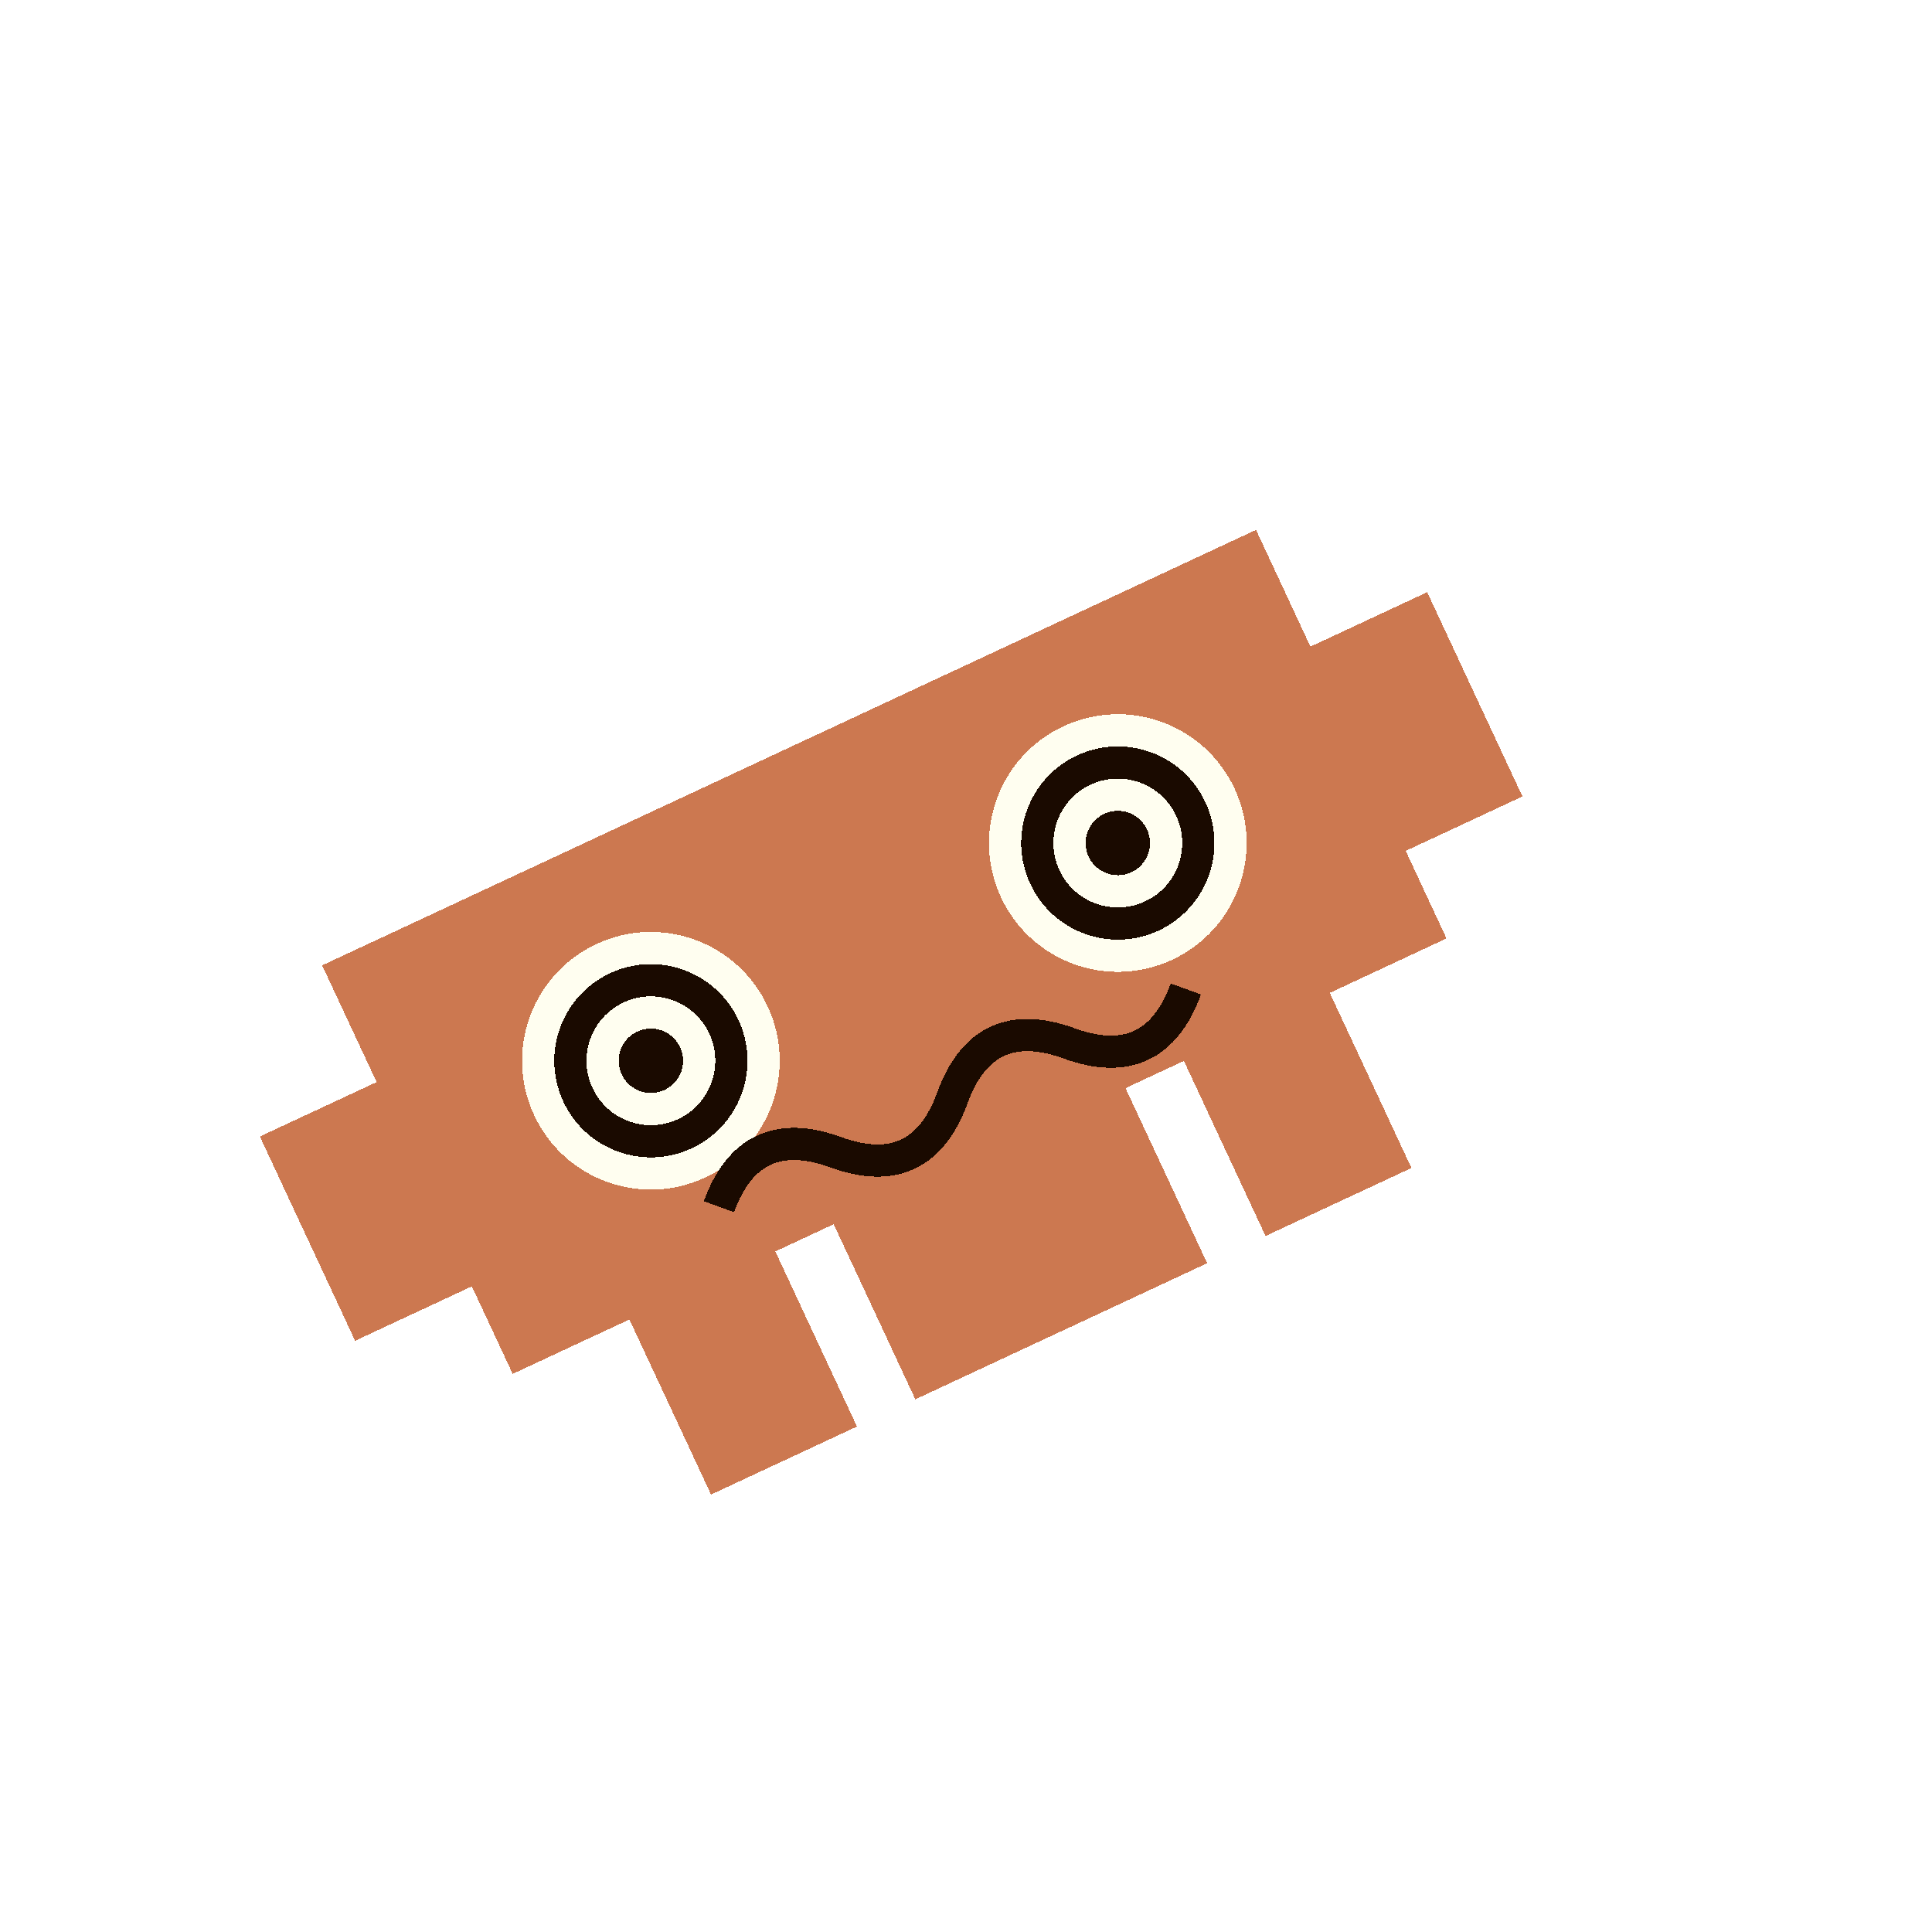
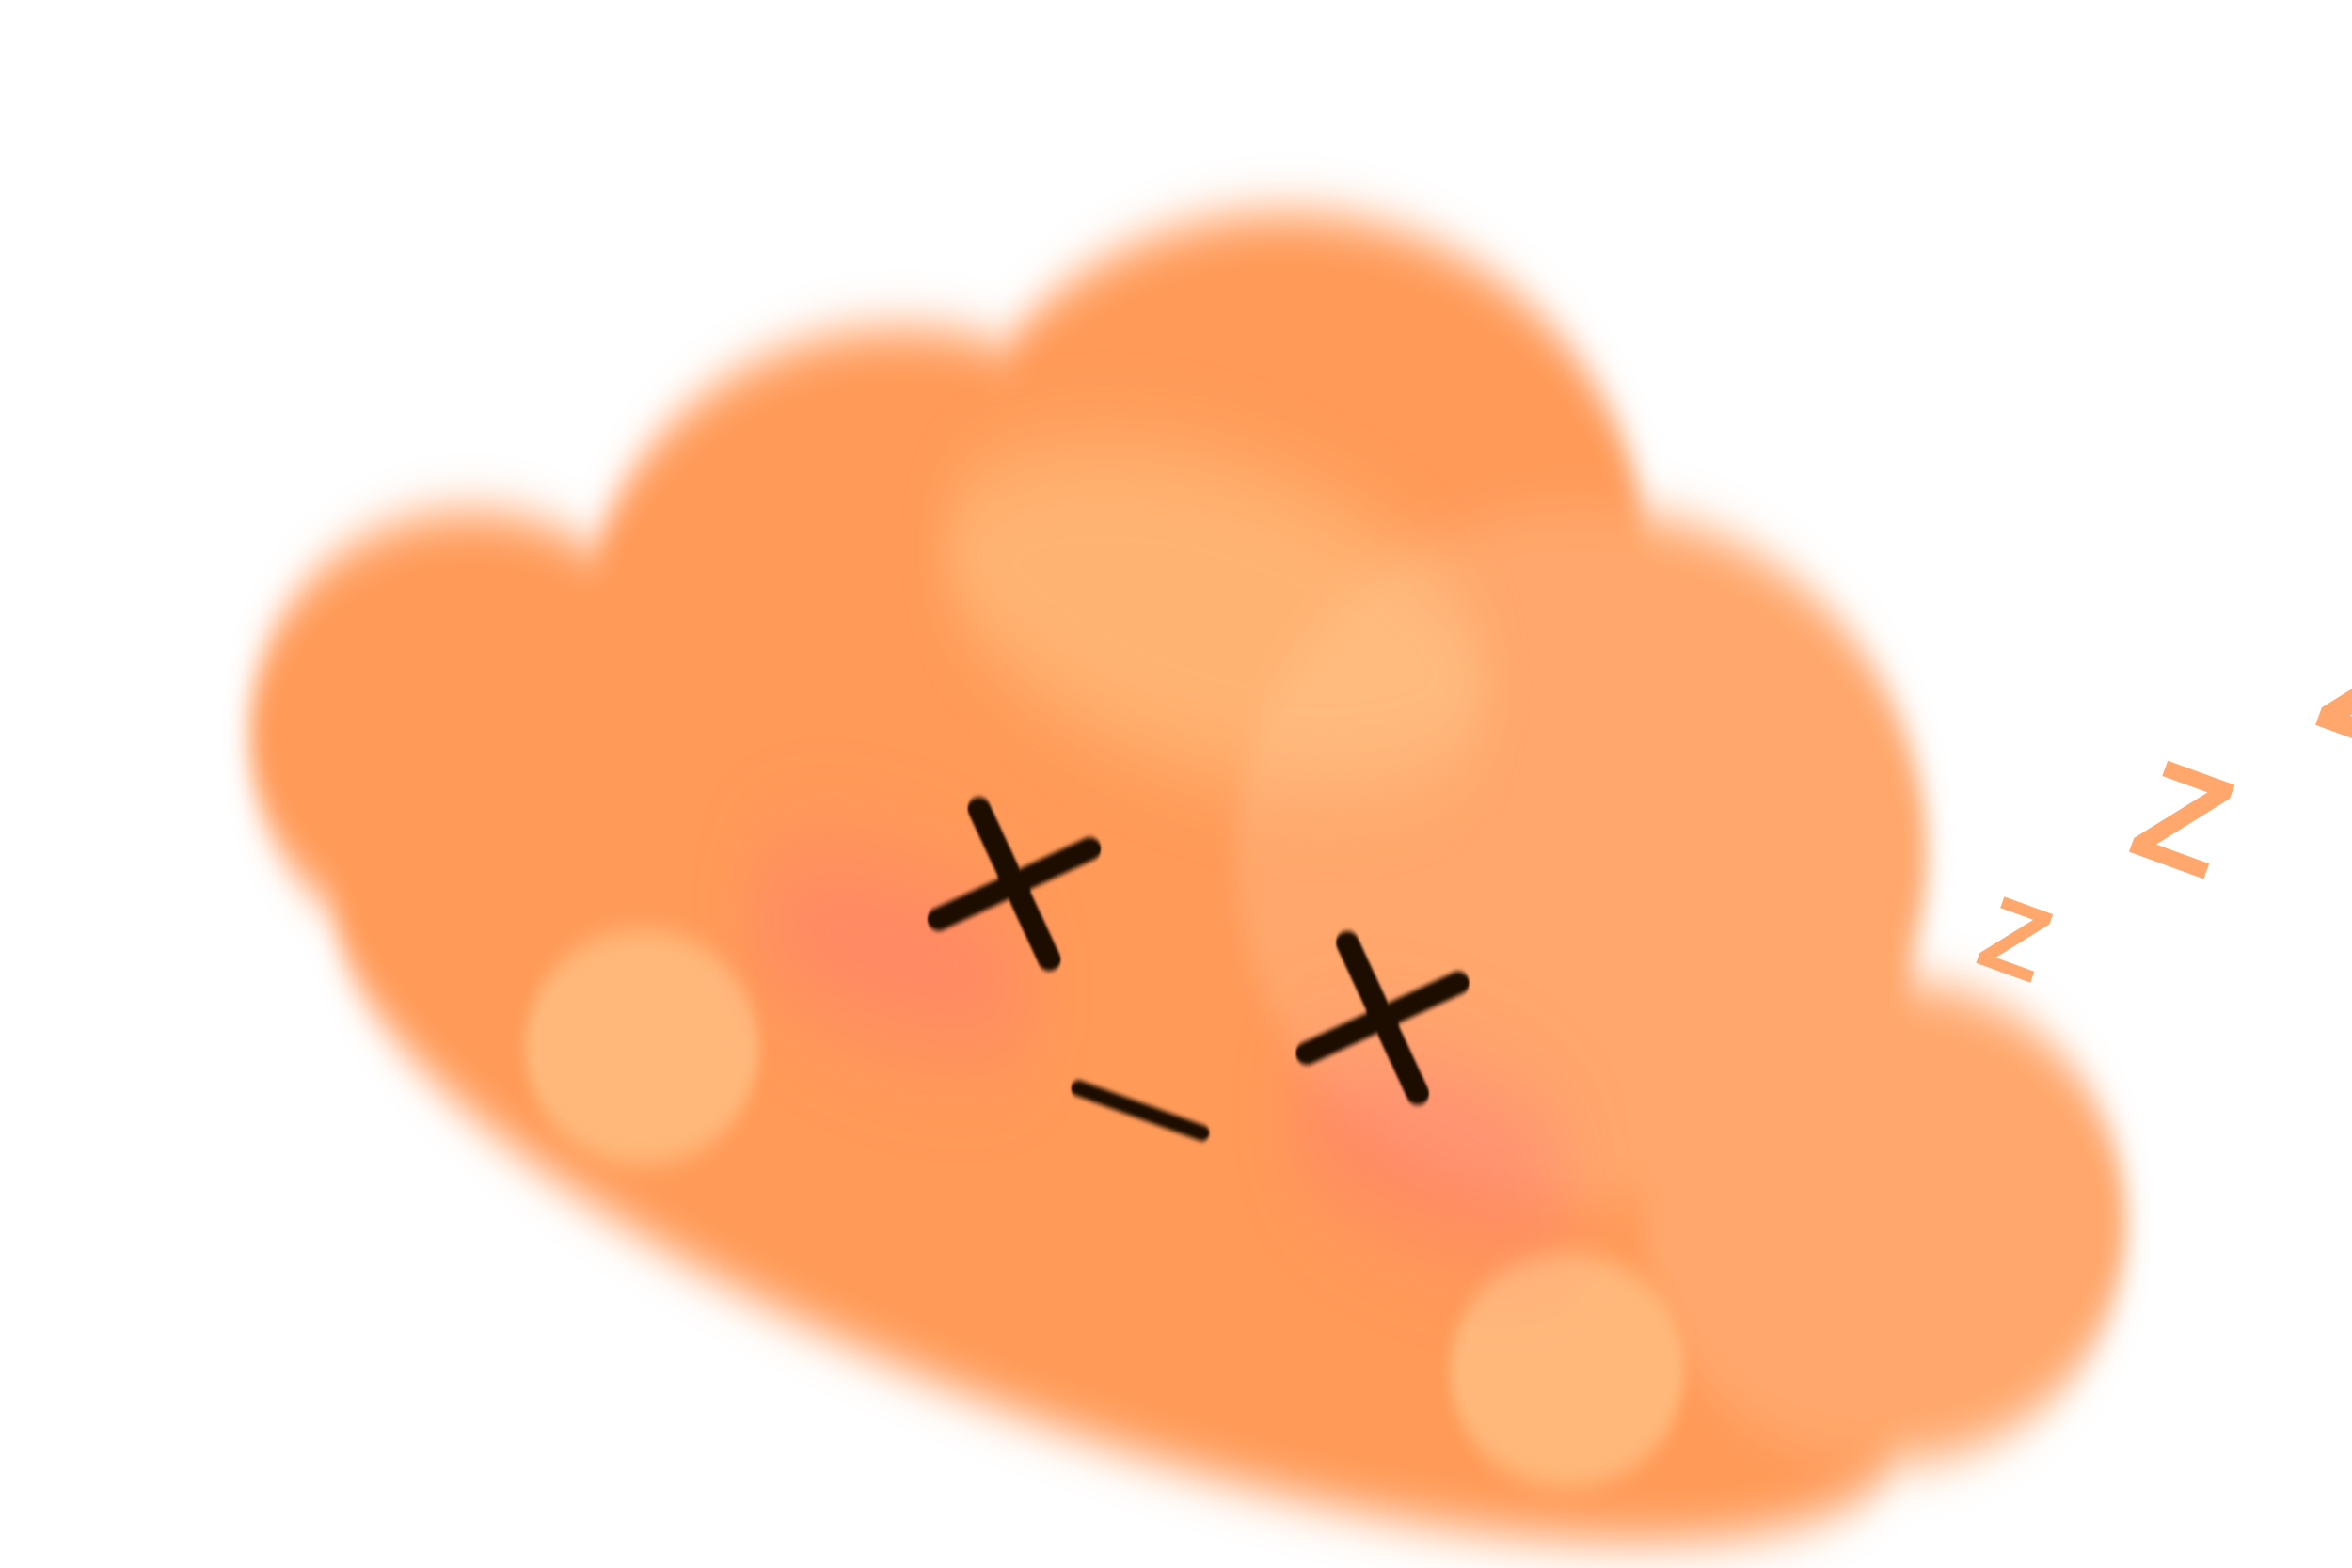
- <svg xmlns="http://www.w3.org/2000/svg" viewBox="0 0 120 120" width="120" height="120" shape-rendering="crispEdges">
-   <g id="root" transform="rotate(-25,60,70)">
-     <rect x="28" y="44" width="64" height="28" fill="#CC7850" />
-     <rect x="20" y="52" width="8" height="14" fill="#CC7850" />
-     <rect x="92" y="52" width="8" height="14" fill="#CC7850" />
-     <circle cx="44" cy="58" r="8" fill="#FFFEF0" />
-     <circle cx="44" cy="58" r="5" fill="none" stroke="#1A0A00" stroke-width="2" />
-     <circle cx="44" cy="58" r="2" fill="#1A0A00" />
-     <circle cx="76" cy="58" r="8" fill="#FFFEF0" />
-     <circle cx="76" cy="58" r="5" fill="none" stroke="#1A0A00" stroke-width="2" />
-     <circle cx="76" cy="58" r="2" fill="#1A0A00" />
-     <rect x="36" y="72" width="10" height="12" fill="#CC7850" />
-     <rect x="50" y="72" width="10" height="12" fill="#CC7850" />
-     <rect x="60" y="72" width="10" height="12" fill="#CC7850" />
-     <rect x="74" y="72" width="10" height="12" fill="#CC7850" />
-     <path d="M 44 68 Q 48 64 52 68 Q 56 72 60 68 Q 64 64 68 68 Q 72 72 76 68" stroke="#1A0A00" stroke-width="2" fill="none" />
+ <svg xmlns="http://www.w3.org/2000/svg" width="360" height="240" viewBox="0 0 360 240" aria-label="Collapsing">
+   <defs>
+     <filter id="fC" x="-15%" y="-15%" width="130%" height="130%">
+       <feGaussianBlur stdDeviation="3" />
+     </filter>
+     <filter id="fG" x="-60%" y="-60%" width="220%" height="220%">
+       <feGaussianBlur stdDeviation="5" />
+     </filter>
+     <filter id="fB" x="-100%" y="-100%" width="300%" height="300%">
+       <feGaussianBlur stdDeviation="7" />
+     </filter>
+     <filter id="fF" x="-20%" y="-20%" width="140%" height="140%">
+       <feGaussianBlur stdDeviation="0.3" />
+     </filter>
+     <filter id="fH" x="-30%" y="-30%" width="160%" height="160%">
+       <feGaussianBlur stdDeviation="1.5" />
+     </filter>
+   </defs>
+   <style>
+   .z1{animation:zf 2s ease-in-out infinite}
+   .z2{animation:zf 2s ease-in-out infinite .66s}
+   .z3{animation:zf 2s ease-in-out infinite 1.33s}
+   @keyframes zf{0%{transform:translate(0,0);opacity:0}20%{opacity:1}100%{transform:translate(18px,-40px);opacity:0}}</style>
+   <g class="cloud" transform="rotate(20 180 155)">
+     <g filter="url(#fC)">
+       <ellipse cx="180" cy="178" rx="128" ry="43" fill="#FF9A59" />
+       <circle cx="64" cy="152" r="34" fill="#FF9A59" />
+       <circle cx="122" cy="118" r="50" fill="#FF9A59" />
+       <circle cx="173" cy="87" r="56" fill="#FF9A59" />
+       <circle cx="230" cy="111" r="53" fill="#FFA76C" />
+       <circle cx="293" cy="148" r="37" fill="#FFA76C" />
+     </g>
+     <g filter="url(#fG)">
+       <ellipse cx="165" cy="96" rx="44" ry="23" fill="#FFCF90" opacity="0.48" />
+     </g>
+     <g class="hand-l" filter="url(#fH)">
+       <circle cx="105" cy="188" r="18" fill="#FFB87A" />
+     </g>
+     <g class="hand-r" filter="url(#fH)">
+       <circle cx="255" cy="186" r="18" fill="#FFB87A" />
+     </g>
+     <g class="z1">
+       <text x="292" y="106" font-size="16" font-weight="bold" fill="#FFA76C" font-family="Arial">Z</text>
+     </g>
+     <g class="z2">
+       <text x="308" y="82" font-size="22" font-weight="bold" fill="#FFA76C" font-family="Arial">Z</text>
+     </g>
+     <g class="z3">
+       <text x="328" y="54" font-size="28" font-weight="bold" fill="#FFA76C" font-family="Arial">Z</text>
+     </g>
+     <ellipse cx="136" cy="161" rx="24" ry="11" fill="#FF6080" opacity="0.35" filter="url(#fB)" />
+     <ellipse cx="224" cy="161" rx="24" ry="11" fill="#FF6080" opacity="0.35" filter="url(#fB)" />
+     <g filter="url(#fF)">
+       <line x1="141" y1="136" x2="159" y2="154" stroke="#1E0A00" stroke-width="3.5" stroke-linecap="round" />
+       <line x1="159" y1="136" x2="141" y2="154" stroke="#1E0A00" stroke-width="3.5" stroke-linecap="round" />
+       <line x1="201" y1="136" x2="219" y2="154" stroke="#1E0A00" stroke-width="3.5" stroke-linecap="round" />
+       <line x1="219" y1="136" x2="201" y2="154" stroke="#1E0A00" stroke-width="3.5" stroke-linecap="round" />
+     </g>
+     <g filter="url(#fF)">
+       <line x1="170" y1="171" x2="190" y2="171" stroke="#1E0A00" stroke-width="2.4" stroke-linecap="round" />
+     </g>
  </g>
</svg>
